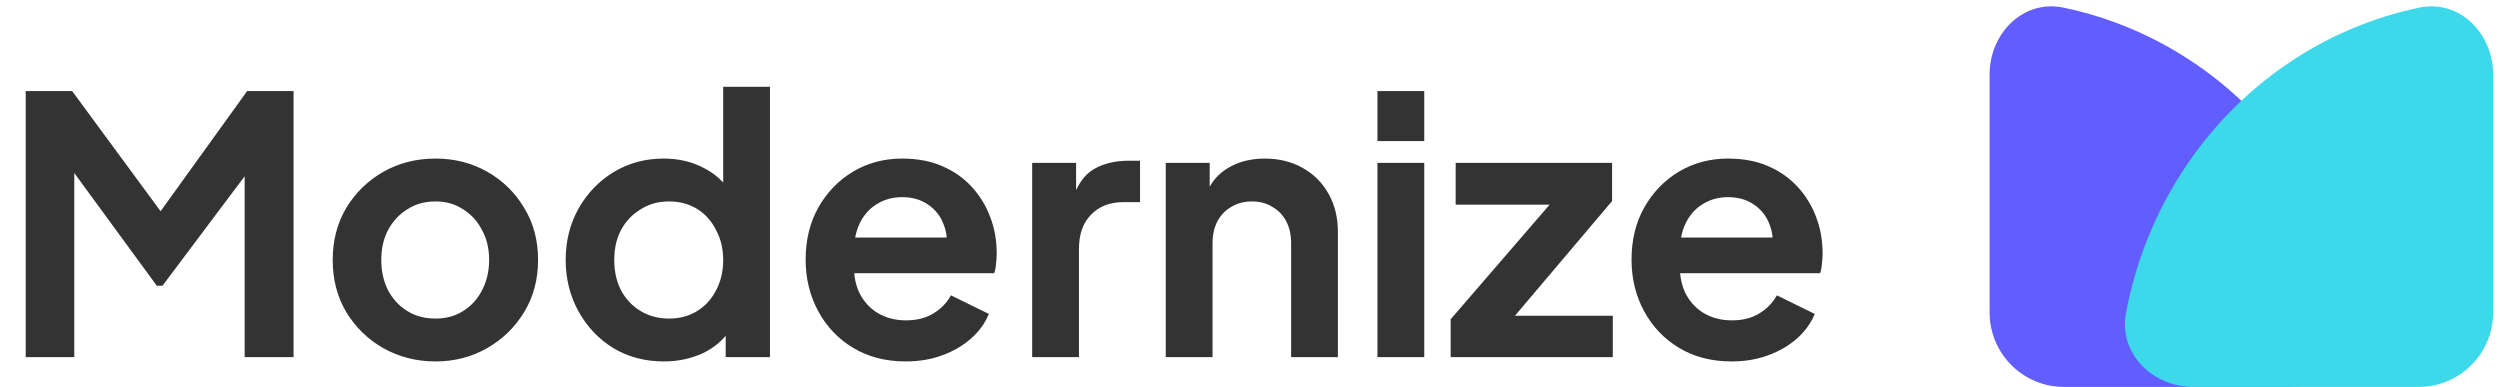
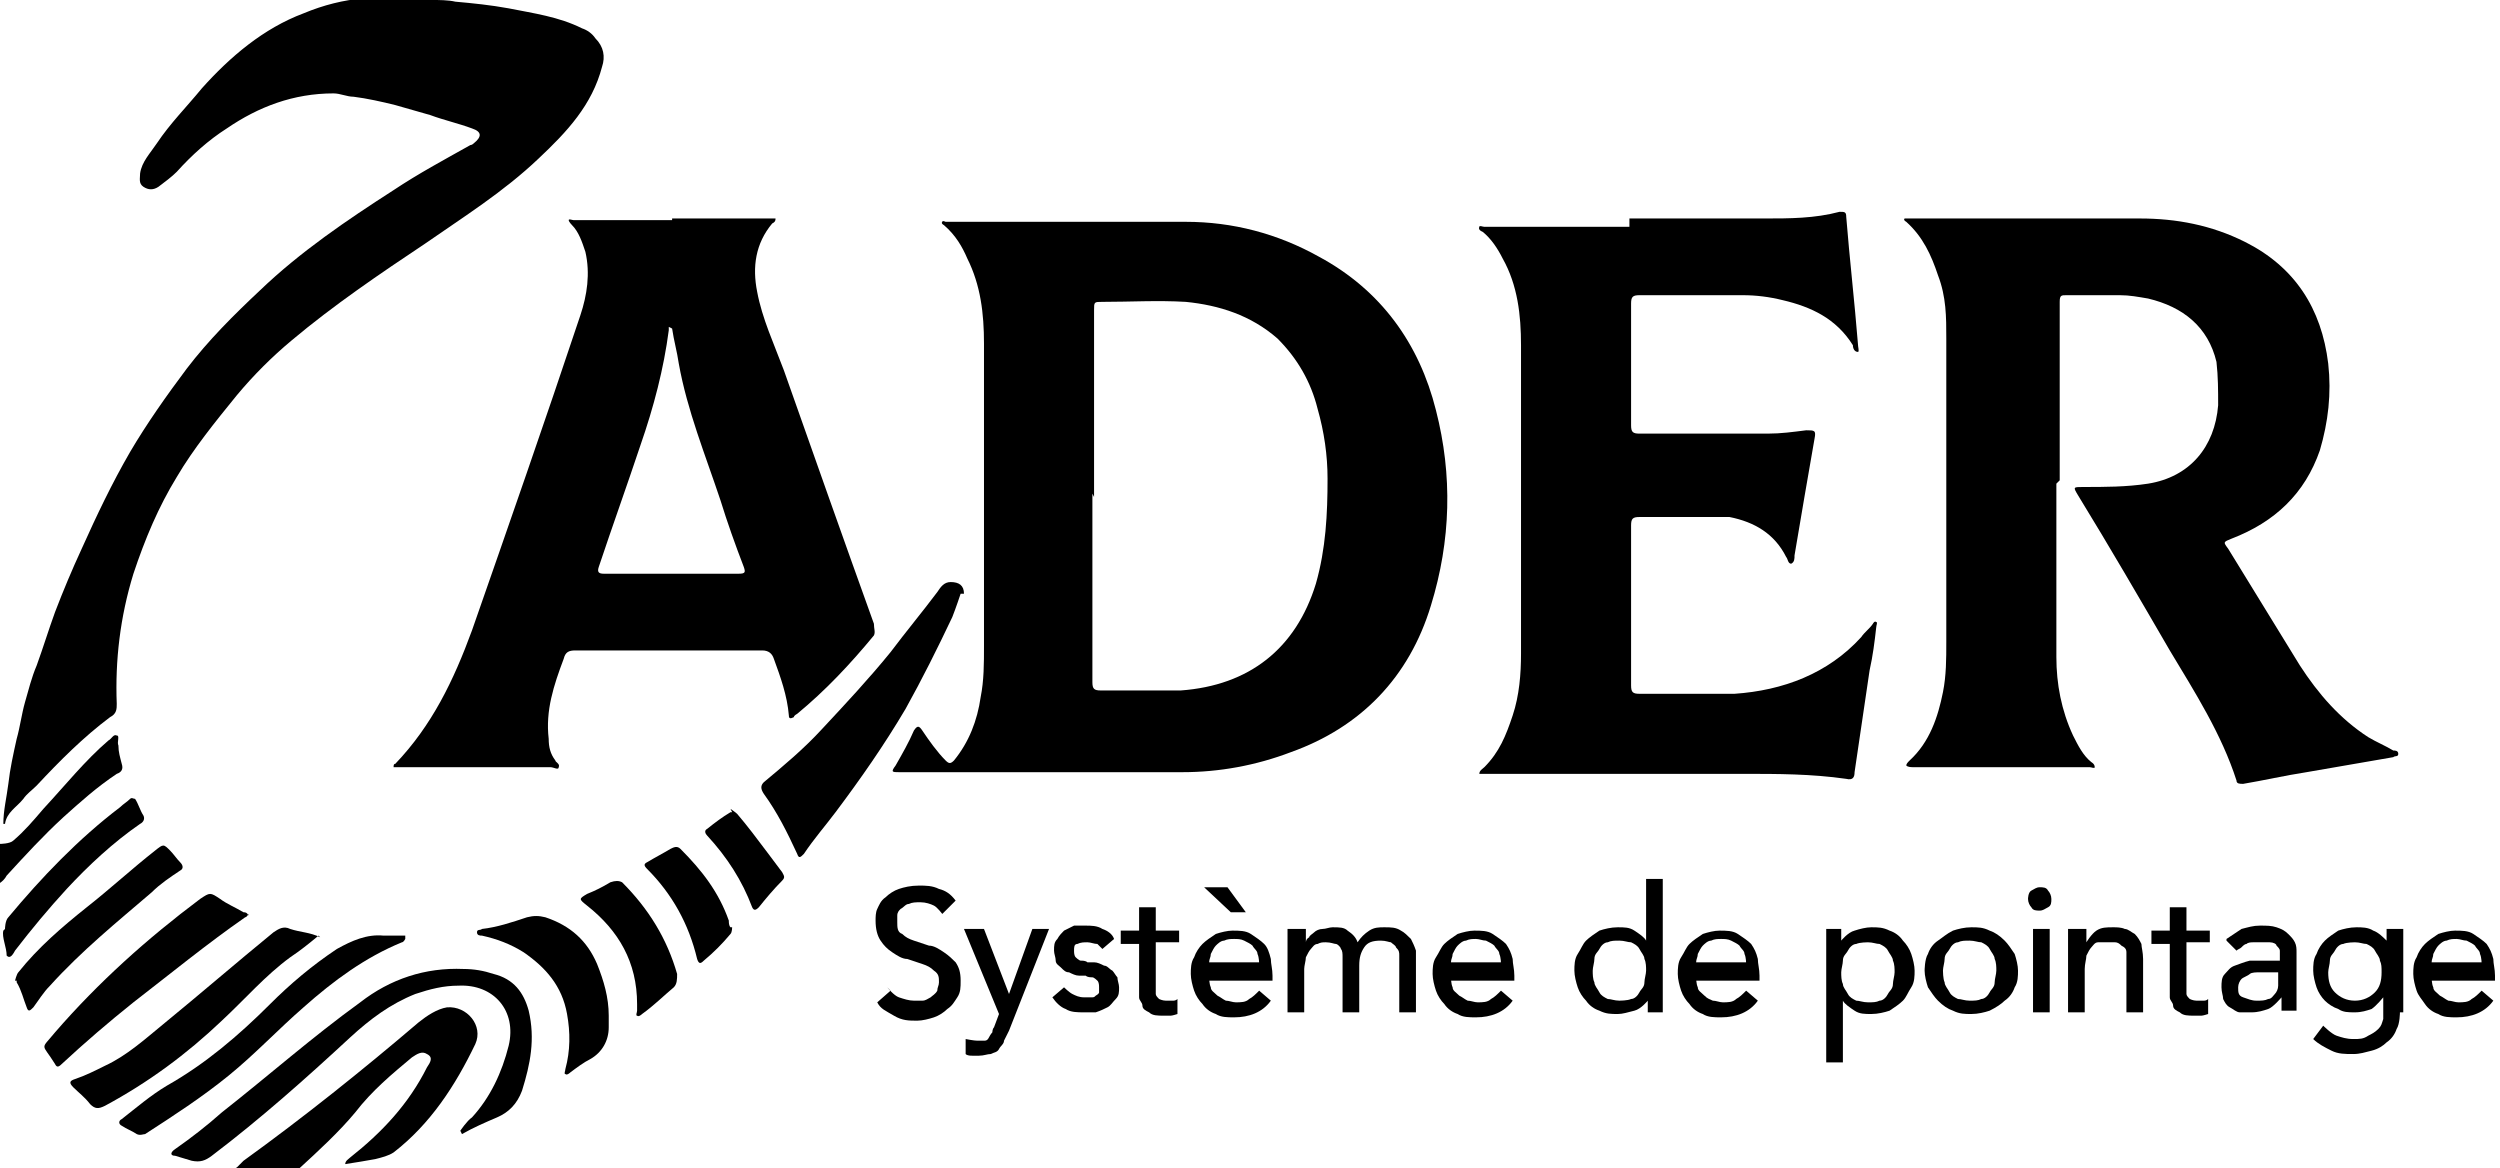
- <svg xmlns="http://www.w3.org/2000/svg" width="168" height="26" viewBox="0 0 168 26" fill="none">
-   <path d="M1.728 24V6.12H4.848L11.544 15.216H10.056L16.608 6.12H19.728V24H16.44V9.84L17.712 10.152L10.92 19.2H10.536L3.912 10.152L4.992 9.84V24H1.728ZM29.27 24.288C27.99 24.288 26.822 23.992 25.766 23.4C24.726 22.808 23.894 22 23.27 20.976C22.662 19.952 22.358 18.784 22.358 17.472C22.358 16.16 22.662 14.992 23.27 13.968C23.894 12.944 24.726 12.136 25.766 11.544C26.806 10.952 27.974 10.656 29.27 10.656C30.55 10.656 31.71 10.952 32.75 11.544C33.79 12.136 34.614 12.944 35.222 13.968C35.846 14.976 36.158 16.144 36.158 17.472C36.158 18.784 35.846 19.952 35.222 20.976C34.598 22 33.766 22.808 32.726 23.4C31.686 23.992 30.534 24.288 29.27 24.288ZM29.27 21.408C29.974 21.408 30.59 21.24 31.118 20.904C31.662 20.568 32.086 20.104 32.39 19.512C32.71 18.904 32.87 18.224 32.87 17.472C32.87 16.704 32.71 16.032 32.39 15.456C32.086 14.864 31.662 14.4 31.118 14.064C30.59 13.712 29.974 13.536 29.27 13.536C28.55 13.536 27.918 13.712 27.374 14.064C26.83 14.4 26.398 14.864 26.078 15.456C25.774 16.032 25.622 16.704 25.622 17.472C25.622 18.224 25.774 18.904 26.078 19.512C26.398 20.104 26.83 20.568 27.374 20.904C27.918 21.24 28.55 21.408 29.27 21.408ZM44.614 24.288C43.35 24.288 42.222 23.992 41.23 23.4C40.238 22.792 39.454 21.968 38.878 20.928C38.302 19.888 38.014 18.736 38.014 17.472C38.014 16.192 38.302 15.04 38.878 14.016C39.454 12.992 40.238 12.176 41.23 11.568C42.238 10.96 43.358 10.656 44.59 10.656C45.582 10.656 46.462 10.856 47.23 11.256C48.014 11.64 48.63 12.184 49.078 12.888L48.598 13.536V5.832H51.742V24H48.766V21.48L49.102 22.104C48.654 22.808 48.03 23.352 47.23 23.736C46.43 24.104 45.558 24.288 44.614 24.288ZM44.95 21.408C45.67 21.408 46.302 21.24 46.846 20.904C47.39 20.568 47.814 20.104 48.118 19.512C48.438 18.92 48.598 18.24 48.598 17.472C48.598 16.72 48.438 16.048 48.118 15.456C47.814 14.848 47.39 14.376 46.846 14.04C46.302 13.704 45.67 13.536 44.95 13.536C44.246 13.536 43.614 13.712 43.054 14.064C42.494 14.4 42.054 14.864 41.734 15.456C41.43 16.032 41.278 16.704 41.278 17.472C41.278 18.24 41.43 18.92 41.734 19.512C42.054 20.104 42.494 20.568 43.054 20.904C43.614 21.24 44.246 21.408 44.95 21.408ZM60.859 24.288C59.515 24.288 58.339 23.984 57.331 23.376C56.323 22.768 55.539 21.944 54.979 20.904C54.419 19.864 54.139 18.712 54.139 17.448C54.139 16.136 54.419 14.976 54.979 13.968C55.555 12.944 56.331 12.136 57.307 11.544C58.299 10.952 59.403 10.656 60.619 10.656C61.643 10.656 62.539 10.824 63.307 11.16C64.091 11.496 64.755 11.96 65.299 12.552C65.843 13.144 66.259 13.824 66.547 14.592C66.835 15.344 66.979 16.16 66.979 17.04C66.979 17.264 66.963 17.496 66.931 17.736C66.915 17.976 66.875 18.184 66.811 18.36H56.731V15.96H65.035L63.547 17.088C63.691 16.352 63.651 15.696 63.427 15.12C63.219 14.544 62.867 14.088 62.371 13.752C61.891 13.416 61.307 13.248 60.619 13.248C59.963 13.248 59.379 13.416 58.867 13.752C58.355 14.072 57.963 14.552 57.691 15.192C57.435 15.816 57.339 16.576 57.403 17.472C57.339 18.272 57.443 18.984 57.715 19.608C58.003 20.216 58.419 20.688 58.963 21.024C59.523 21.36 60.163 21.528 60.883 21.528C61.603 21.528 62.211 21.376 62.707 21.072C63.219 20.768 63.619 20.36 63.907 19.848L66.451 21.096C66.195 21.72 65.795 22.272 65.251 22.752C64.707 23.232 64.059 23.608 63.307 23.88C62.571 24.152 61.755 24.288 60.859 24.288ZM69.362 24V10.944H72.314V13.848L72.074 13.416C72.378 12.44 72.85 11.76 73.49 11.376C74.146 10.992 74.93 10.8 75.842 10.8H76.61V13.584H75.482C74.586 13.584 73.866 13.864 73.322 14.424C72.778 14.968 72.506 15.736 72.506 16.728V24H69.362ZM78.339 24V10.944H81.291V13.512L81.051 13.056C81.355 12.272 81.851 11.68 82.539 11.28C83.243 10.864 84.059 10.656 84.987 10.656C85.947 10.656 86.795 10.864 87.531 11.28C88.283 11.696 88.867 12.28 89.283 13.032C89.699 13.768 89.907 14.624 89.907 15.6V24H86.763V16.344C86.763 15.768 86.651 15.272 86.427 14.856C86.203 14.44 85.891 14.12 85.491 13.896C85.107 13.656 84.651 13.536 84.123 13.536C83.611 13.536 83.155 13.656 82.755 13.896C82.355 14.12 82.043 14.44 81.819 14.856C81.595 15.272 81.483 15.768 81.483 16.344V24H78.339ZM92.566 24V10.944H95.71V24H92.566ZM92.566 9.48V6.12H95.71V9.48H92.566ZM97.484 24V21.456L105.068 12.672L105.548 13.752H97.82V10.944H108.332V13.512L100.892 22.296L100.412 21.216H108.38V24H97.484ZM116.359 24.288C115.015 24.288 113.839 23.984 112.831 23.376C111.823 22.768 111.039 21.944 110.479 20.904C109.919 19.864 109.639 18.712 109.639 17.448C109.639 16.136 109.919 14.976 110.479 13.968C111.055 12.944 111.831 12.136 112.807 11.544C113.799 10.952 114.903 10.656 116.119 10.656C117.143 10.656 118.039 10.824 118.807 11.16C119.591 11.496 120.255 11.96 120.799 12.552C121.343 13.144 121.759 13.824 122.047 14.592C122.335 15.344 122.479 16.16 122.479 17.04C122.479 17.264 122.463 17.496 122.431 17.736C122.415 17.976 122.375 18.184 122.311 18.36H112.231V15.96H120.535L119.047 17.088C119.191 16.352 119.151 15.696 118.927 15.12C118.719 14.544 118.367 14.088 117.871 13.752C117.391 13.416 116.807 13.248 116.119 13.248C115.463 13.248 114.879 13.416 114.367 13.752C113.855 14.072 113.463 14.552 113.191 15.192C112.935 15.816 112.839 16.576 112.903 17.472C112.839 18.272 112.943 18.984 113.215 19.608C113.503 20.216 113.919 20.688 114.463 21.024C115.023 21.36 115.663 21.528 116.383 21.528C117.103 21.528 117.711 21.376 118.207 21.072C118.719 20.768 119.119 20.36 119.407 19.848L121.951 21.096C121.695 21.72 121.295 22.272 120.751 22.752C120.207 23.232 119.559 23.608 118.807 23.88C118.071 24.152 117.255 24.288 116.359 24.288Z" fill="#333333" />
-   <path d="M153.838 26C156.6 26 158.885 23.742 158.374 21.029C158.054 19.327 157.569 17.659 156.925 16.05C155.661 12.896 153.81 10.03 151.476 7.615C149.142 5.201 146.37 3.286 143.321 1.979C141.815 1.334 140.256 0.844 138.666 0.512C135.963 -0.051 133.701 2.239 133.701 5V21C133.701 23.761 135.94 26 138.701 26H153.838Z" fill="#615DFF" />
-   <path d="M147.403 26C144.641 26 142.355 23.742 142.866 21.029C143.187 19.327 143.672 17.659 144.316 16.05C145.579 12.896 147.431 10.03 149.765 7.615C152.099 5.201 154.87 3.286 157.92 1.979C159.426 1.334 160.985 0.844 162.575 0.512C165.278 -0.051 167.539 2.239 167.539 5V21C167.539 23.761 165.301 26 162.539 26H147.403Z" fill="#3DD9EB" />
+ <svg xmlns="http://www.w3.org/2000/svg" id="Calque_2" data-name="Calque 2" viewBox="0 0 14.99 7">
+   <defs>
+     <style>
+       .cls-1 {
+         fill: #000;
+         stroke-width: 0px;
+       }
+     </style>
+   </defs>
+   <g id="uiLtk8">
+     <g>
+       <path class="cls-1" d="M2.62,0s.07,0,.11.01c.11.01.21.02.32.04.15.03.3.05.44.12.03.01.06.03.08.06.05.05.06.11.04.17-.06.23-.21.39-.38.55-.21.2-.45.35-.68.51-.27.18-.55.37-.8.58-.12.1-.23.21-.33.33-.13.16-.26.32-.36.49-.11.18-.19.37-.26.58-.08.26-.11.52-.1.78,0,.03,0,.06-.04.08-.16.12-.3.26-.44.41-.03.03-.06.05-.08.08-.04.05-.1.08-.11.15h-.01c0-.08.02-.16.03-.24.01-.09.03-.18.05-.27.02-.07.03-.15.05-.22.02-.07.04-.15.07-.22.04-.11.07-.21.11-.32.05-.13.1-.25.16-.38.09-.2.18-.39.29-.58.1-.17.22-.34.34-.5.13-.17.28-.32.44-.47.24-.23.52-.42.8-.6.15-.1.3-.18.46-.27,0,0,.01,0,.02-.01.05-.04.05-.07-.01-.09-.08-.03-.17-.05-.25-.08-.07-.02-.14-.04-.21-.06-.08-.02-.17-.04-.25-.05-.04,0-.08-.02-.12-.02-.24,0-.45.08-.64.21-.11.07-.21.16-.3.26-.03.03-.07.06-.11.09-.03.02-.06.02-.09,0-.03-.02-.02-.05-.02-.08.01-.07.06-.12.1-.18.08-.12.18-.22.27-.33.17-.19.37-.36.61-.45.12-.05.24-.08.36-.09.01,0,.02,0,.03,0h.42Z" />
+       <path class="cls-1" d="M1.42,7s.03-.03.04-.04c.36-.26.71-.54,1.05-.83.05-.04.11-.08.17-.09.12-.01.22.11.17.22-.12.25-.27.48-.49.65-.03.02-.07.03-.11.04-.06.01-.11.02-.18.03,0-.02.02-.03.03-.04.19-.15.35-.32.46-.54.02-.03.04-.06,0-.08-.03-.02-.06,0-.09.02-.12.1-.24.2-.34.33-.1.12-.22.23-.34.34h-.39Z" />
+       <path class="cls-1" d="M0,5.06s.06,0,.08-.02c.07-.06.12-.12.18-.19.13-.14.25-.29.39-.41.02-.01.03-.04.05-.03.02,0,0,.04.01.06,0,.04.01.07.02.11.01.03,0,.05-.03.06-.12.08-.22.17-.32.26-.12.11-.23.23-.34.35-.01.02-.03.04-.05.05v-.23Z" />
+       <path class="cls-1" d="M5.9,2.97c0-.3,0-.61,0-.91,0-.18-.02-.35-.1-.51-.03-.07-.07-.14-.14-.2,0,0-.02-.01-.01-.02,0-.01.02,0,.02,0,0,0,.01,0,.02,0,.47,0,.95,0,1.42,0,.28,0,.55.07.8.21.37.2.6.52.7.92.1.39.09.78-.03,1.17-.13.43-.42.73-.84.88-.21.08-.43.12-.65.12-.56,0-1.13,0-1.7,0-.04,0-.05,0-.02-.04.04-.07.08-.14.11-.21.02-.03.03-.03.05,0,.04.06.09.13.14.18.02.02.03.02.05,0,.09-.11.14-.24.16-.38.02-.1.02-.2.02-.31,0-.29,0-.58,0-.88ZM6.55,2.96c0,.08,0,.16,0,.24,0,.3,0,.59,0,.89,0,.04.01.05.05.05.16,0,.32,0,.48,0,.41-.03.69-.25.81-.64.06-.21.07-.42.07-.63,0-.14-.02-.28-.06-.42-.04-.16-.12-.3-.24-.42-.16-.14-.35-.2-.55-.22-.17-.01-.33,0-.5,0-.05,0-.05,0-.05.05,0,.37,0,.74,0,1.12Z" />
+       <path class="cls-1" d="M12.33,2.9c0,.35,0,.69,0,1.04,0,.16.03.32.1.47.03.06.06.12.11.16,0,0,.02.01.02.03,0,.01-.02,0-.03,0-.01,0-.02,0-.03,0-.34,0-.67,0-1.01,0,0,0-.02,0-.02,0-.01,0-.03,0-.04-.01,0-.01.01-.02.02-.03.12-.11.17-.26.2-.41.02-.1.02-.2.02-.3,0-.61,0-1.21,0-1.82,0-.13,0-.25-.05-.38-.04-.12-.09-.23-.19-.32,0,0-.02-.01-.01-.02,0,0,.01,0,.02,0,0,0,.01,0,.02,0,.46,0,.91,0,1.37,0,.22,0,.43.04.63.14.3.15.46.4.5.73.02.18,0,.35-.05.52-.09.26-.27.43-.53.53-.05.02-.05.02-.02.06.14.23.29.47.43.7.11.17.24.32.41.43.05.03.1.05.15.08.01,0,.03,0,.03.02,0,.02-.02.01-.03.02-.17.03-.35.06-.52.09-.13.02-.26.05-.38.07-.02,0-.04,0-.04-.02-.09-.28-.25-.53-.4-.78-.18-.31-.36-.62-.55-.93-.03-.05-.03-.05.03-.05.13,0,.26,0,.39-.02.25-.04.4-.22.42-.47,0-.09,0-.17-.01-.26-.05-.21-.2-.33-.41-.38-.06-.01-.11-.02-.17-.02-.11,0-.21,0-.32,0-.03,0-.04,0-.04.04,0,.01,0,.02,0,.03,0,.35,0,.69,0,1.04Z" />
+       <path class="cls-1" d="M4.03,1.31c.19,0,.39,0,.58,0,.01,0,.03,0,.04,0,0,.01,0,.02-.02.03-.1.12-.12.26-.09.41.03.16.1.31.16.47.18.51.36,1.02.54,1.52,0,.03.01.05,0,.07-.14.17-.29.33-.46.47,0,0-.02.01-.02.02-.02.01-.03.01-.03-.01-.01-.12-.05-.23-.09-.34-.01-.03-.03-.05-.07-.05-.37,0-.74,0-1.12,0-.04,0-.06.01-.07.05-.06.16-.11.31-.09.48,0,.05.01.09.04.13,0,.01.03.02.02.04,0,.02-.03,0-.05,0-.26,0-.53,0-.79,0-.04,0-.08,0-.12,0,0,0-.02,0-.03,0,0-.01,0-.02.01-.02.22-.23.35-.5.46-.8.22-.63.44-1.26.65-1.89.04-.12.06-.25.03-.38-.02-.06-.04-.12-.08-.16,0,0-.02-.02-.02-.03,0-.01.02,0,.03,0,.2,0,.4,0,.59,0ZM4.01,1.96s0,0,0,0c0,0,0,.01,0,.02-.03.23-.09.46-.17.69-.08.24-.17.49-.25.73-.01.03,0,.04.03.04.27,0,.54,0,.81,0,.04,0,.04-.01.03-.04-.05-.13-.1-.27-.14-.4-.09-.27-.2-.54-.25-.82-.01-.07-.03-.14-.04-.21Z" />
+       <path class="cls-1" d="M9.77,1.31c.27,0,.54,0,.81,0,.15,0,.3,0,.45-.04.03,0,.04,0,.04.03.02.25.05.51.07.76,0,.02.01.05,0,.05-.02,0-.03-.02-.03-.04-.1-.16-.25-.23-.42-.27-.08-.02-.16-.03-.24-.03-.21,0-.41,0-.62,0-.04,0-.05.01-.05.05,0,.24,0,.49,0,.73,0,.04.01.05.05.05.26,0,.51,0,.77,0,.08,0,.15-.01.23-.02.05,0,.06,0,.05.05-.04.23-.08.46-.12.7,0,.02,0,.04-.02.05-.02,0-.02-.03-.03-.04-.07-.14-.19-.21-.34-.24-.04,0-.09,0-.13,0-.14,0-.27,0-.41,0-.04,0-.05.01-.05.05,0,.09,0,.18,0,.27,0,.23,0,.46,0,.69,0,.04.01.05.05.05.19,0,.38,0,.57,0,.29-.02.56-.12.76-.34.02-.03.05-.05.07-.08,0,0,.01-.02.02-.01.01,0,0,.02,0,.03-.01.09-.02.17-.04.26-.03.2-.06.41-.09.61,0,.03-.01.05-.05.04-.21-.03-.41-.03-.62-.03-.51,0-1.02,0-1.53,0-.02,0-.04,0-.05,0,0-.02.02-.03.03-.04.09-.09.13-.19.17-.31.04-.12.05-.25.05-.37,0-.62,0-1.24,0-1.85,0-.18-.02-.36-.11-.52-.03-.06-.07-.12-.12-.16,0,0-.03-.01-.02-.03,0-.01.02,0,.03,0,.09,0,.19,0,.28,0,.2,0,.39,0,.59,0Z" />
+       <path class="cls-1" d="M5.76,3.56s-.03.09-.05.14c-.09.19-.18.37-.28.55-.13.22-.27.42-.42.62-.06.08-.13.16-.19.25-.02.02-.03.03-.04,0-.06-.13-.12-.25-.2-.36-.02-.03-.02-.05,0-.07.12-.1.24-.2.35-.32.14-.15.28-.3.41-.46.09-.12.19-.24.28-.36.02-.03.04-.06.08-.06.05,0,.08.02.08.07Z" />
+       <path class="cls-1" d="M2.76,6.78s.04-.06.07-.08c.11-.12.18-.27.22-.43.05-.21-.09-.37-.3-.36-.09,0-.17.02-.26.05-.15.06-.27.15-.39.26-.27.25-.54.49-.83.71-.04.03-.07.04-.12.03-.03-.01-.07-.02-.1-.03-.03,0-.03-.02,0-.04.1-.07.19-.14.28-.22.28-.22.54-.45.83-.66.18-.14.39-.21.62-.2.06,0,.12.01.18.03.12.03.18.11.21.22.04.17.01.32-.04.48-.03.08-.08.13-.15.16-.07.03-.14.06-.21.1,0,0,0,0,0,0Z" />
+       <path class="cls-1" d="M1.91,5.61c-.06.05-.11.09-.17.13-.15.11-.27.25-.41.38-.21.2-.44.37-.7.51-.04.02-.06.02-.09-.01-.03-.04-.07-.07-.1-.1-.03-.03-.02-.04.01-.05.06-.02.12-.05.18-.08.13-.06.24-.16.35-.25.22-.18.44-.37.66-.55.03-.02.06-.04.1-.02.06.02.12.02.18.05Z" />
+       <path class="cls-1" d="M1.49,5.48s-.01.02-.02.02c-.23.16-.45.34-.67.51-.15.12-.29.24-.43.37-.02.02-.03.02-.04,0-.08-.13-.09-.08,0-.19.26-.3.55-.56.87-.8.06-.04.06-.04.12,0,.04.03.09.05.14.08.01,0,.02,0,.03.02Z" />
+       <path class="cls-1" d="M2.43,5.63s-.01.02-.02.02c-.22.09-.41.23-.59.39-.15.13-.29.28-.45.41-.16.13-.33.24-.5.35-.01,0-.03.01-.05,0-.03-.02-.06-.03-.09-.05-.02-.01-.02-.03,0-.04.09-.07.17-.14.27-.2.23-.13.43-.3.62-.49.12-.12.25-.23.4-.33.09-.05.18-.09.28-.08.04,0,.08,0,.13,0Z" />
+       <path class="cls-1" d="M3.65,6.09s0,.05,0,.07c0,.08-.04.15-.11.19-.04.02-.08.05-.12.08,0,0-.02.02-.03.01-.01,0,0-.02,0-.03.03-.11.03-.22.01-.33-.03-.17-.13-.28-.26-.37-.08-.05-.16-.08-.25-.1-.01,0-.03,0-.03-.02,0-.02.02-.01.03-.02.09-.01.18-.04.27-.07.04-.01.07-.01.11,0,.15.05.25.14.31.28.04.1.07.2.07.31Z" />
+       <path class="cls-1" d="M.09,5.88s.01-.04.02-.05c.12-.15.26-.27.41-.39.14-.11.27-.23.41-.34.05-.04.05-.04.09,0,.02.02.04.05.06.07.02.02.02.04,0,.05-.06.04-.12.08-.17.13-.21.18-.42.35-.61.56-.04.04-.07.09-.1.13-.02.02-.03.03-.04,0-.02-.05-.03-.1-.06-.15,0,0,0-.01,0-.01Z" />
+       <path class="cls-1" d="M3.82,6.02c0-.25-.11-.44-.3-.59-.05-.04-.05-.04,0-.07.05-.02.09-.04.14-.07.03-.01.05-.01.07,0,.16.16.27.34.33.55,0,.03,0,.06-.02.08-.06.05-.12.11-.19.16,0,0-.02.02-.03.01-.01,0,0-.02,0-.03,0-.02,0-.04,0-.07Z" />
+       <path class="cls-1" d="M.03,5.57s0-.05.02-.07c.2-.24.42-.47.67-.66.02-.02.04-.03.06-.05.01-.01.02,0,.03,0,.02.03.03.07.05.1.01.02,0,.04-.02.05-.16.11-.31.25-.44.39-.11.12-.21.24-.31.37,0,0-.01.02-.02.03-.01.01-.02.01-.03,0,0-.05-.03-.11-.02-.15Z" />
+       <path class="cls-1" d="M4.39,5.56s0,.03-.01.04c-.05.06-.1.11-.16.16-.02.02-.03.02-.04-.01-.05-.21-.15-.39-.3-.54-.02-.02-.02-.03,0-.04.05-.03.09-.05.14-.08.02-.01.04-.02.06,0,.13.13.23.26.29.43,0,.01,0,.03.01.04Z" />
+       <path class="cls-1" d="M4.38,4.85s.03.02.04.03c.06.07.12.15.18.23.03.04.06.08.09.12.01.02.02.03,0,.05-.05.05-.1.11-.14.16-.02.02-.03.02-.04,0-.06-.16-.15-.3-.27-.43-.01-.01-.02-.03,0-.04.05-.04.09-.07.14-.1,0,0,0,0,.01,0Z" />
+     </g>
+   </g>
+   <g>
+     <path class="cls-1" d="M5.32,5.92s.04.05.07.06c.03.01.06.02.09.02.02,0,.03,0,.05,0,.02,0,.03-.01.05-.02.01-.01.03-.02.04-.04,0-.02.01-.03.01-.05,0-.03,0-.05-.03-.07-.02-.02-.04-.03-.07-.04s-.06-.02-.09-.03c-.03,0-.06-.02-.09-.04s-.05-.04-.07-.07c-.02-.03-.03-.07-.03-.12,0-.02,0-.05.01-.07s.02-.05.05-.07c.02-.02.05-.04.08-.05.03-.01.07-.02.12-.02.04,0,.08,0,.12.02.04.01.07.03.1.07l-.08.08s-.03-.04-.05-.05c-.02-.01-.05-.02-.08-.02s-.05,0-.07.01c-.02,0-.03.02-.05.03-.01.01-.02.02-.02.04,0,.01,0,.03,0,.04,0,.03,0,.06.03.07.02.02.04.03.07.04.03.01.06.02.09.03.03,0,.06.02.09.04s.05.04.07.06c.02.03.03.06.03.11,0,.04,0,.07-.02.1s-.03.05-.06.07c-.02.02-.05.04-.08.05-.03.01-.07.02-.1.02-.05,0-.09,0-.14-.03s-.08-.04-.1-.08l.08-.07Z" />
+     <path class="cls-1" d="M5.79,5.57h.11l.15.39h0l.14-.39h.1l-.24.61s-.02.04-.03.06c0,.02-.02.03-.03.05s-.03.02-.05.03c-.02,0-.04.01-.07.01-.01,0-.03,0-.04,0s-.03,0-.04-.01v-.09s.05.01.07.01c.01,0,.03,0,.04,0,.01,0,.02,0,.03-.02,0,0,.01-.02.02-.03,0,0,0-.02.01-.03l.03-.08-.21-.51Z" />
+     <path class="cls-1" d="M6.62,5.7s-.03-.03-.04-.04c-.02,0-.04-.01-.06-.01-.02,0-.04,0-.06.01-.02,0-.02.02-.02.04,0,.01,0,.03.01.04,0,0,.02.02.03.02.01,0,.03,0,.04.01.01,0,.03,0,.04,0,.02,0,.04.01.06.02.02,0,.03.02.05.03.01.01.02.03.03.04,0,.02.01.04.01.06,0,.03,0,.05-.02.07s-.03.04-.05.05c-.02.01-.04.02-.07.03-.02,0-.05,0-.07,0-.04,0-.08,0-.11-.02-.03-.01-.06-.04-.08-.07l.07-.06s.03.03.05.04c.02.01.04.02.07.02.01,0,.02,0,.04,0s.02,0,.03-.01c0,0,.02-.01.02-.02,0,0,0-.02,0-.03,0-.01,0-.03-.01-.04,0,0-.02-.02-.03-.02-.01,0-.03,0-.04-.01-.01,0-.03,0-.04,0-.02,0-.04-.01-.06-.02-.02,0-.03-.01-.05-.03-.01-.01-.03-.02-.03-.04,0-.02-.01-.04-.01-.06,0-.03,0-.05.02-.07.01-.02.03-.04.04-.05.02-.01.04-.02.06-.03.02,0,.05,0,.07,0,.03,0,.07,0,.1.02.03.01.06.03.07.06l-.07.06Z" />
+     <path class="cls-1" d="M7.07,5.65h-.14v.23s0,.03,0,.04c0,.01,0,.03,0,.04,0,.01.01.02.02.03,0,0,.02.01.04.01.01,0,.02,0,.04,0,.01,0,.02,0,.03-.01v.09s-.03.01-.04.01c-.02,0-.03,0-.04,0-.04,0-.07,0-.09-.02-.02-.01-.04-.02-.04-.04s-.02-.03-.02-.05,0-.04,0-.06v-.26h-.11v-.08h.11v-.14h.1v.14h.14v.08Z" />
+     <path class="cls-1" d="M7.25,5.86s0,.04.01.06c0,.02.02.03.04.05.02.01.03.02.05.03.02,0,.04.01.06.01.03,0,.06,0,.08-.02.02-.01.04-.03.06-.05l.07.06c-.05.07-.13.1-.22.1-.04,0-.08,0-.11-.02-.03-.01-.06-.03-.08-.06-.02-.02-.04-.05-.05-.08s-.02-.07-.02-.1,0-.07.02-.1c.01-.03.03-.06.05-.08.02-.02.05-.04.08-.06.03-.01.07-.02.1-.02.04,0,.08,0,.11.02.03.02.06.04.08.06s.03.05.04.09c0,.03.01.06.01.1v.03h-.4ZM7.47,5.47h-.09l-.16-.15h.14l.11.15ZM7.55,5.78s0-.04-.01-.06c0-.02-.02-.03-.03-.05-.01-.01-.03-.02-.05-.03s-.04-.01-.06-.01-.04,0-.06.01c-.02,0-.04.02-.05.03-.01.01-.02.03-.03.05,0,.02-.01.03-.01.05h.3Z" />
+     <path class="cls-1" d="M7.74,5.57h.09v.08h0s0-.02.02-.03c0-.01.02-.02.03-.03s.03-.02.05-.02.04-.01.06-.01c.04,0,.07,0,.09.02.03.02.05.04.06.07.02-.03.04-.05.07-.07.03-.02.06-.02.09-.02.04,0,.07,0,.1.02.02.01.04.03.06.05.01.02.02.04.03.07,0,.03,0,.05,0,.08v.29h-.1v-.28s0-.04,0-.06,0-.03-.02-.05c0-.01-.02-.02-.03-.03-.01,0-.03-.01-.06-.01-.05,0-.08.01-.1.04-.02.03-.03.06-.03.11v.28h-.1v-.26s0-.05,0-.07c0-.02,0-.04-.01-.05,0-.01-.02-.03-.03-.03-.01,0-.03-.01-.06-.01-.02,0-.03,0-.05.01-.02,0-.03.02-.04.03-.01.01-.02.03-.03.05,0,.02-.01.05-.01.07v.26h-.1v-.5Z" />
+     <path class="cls-1" d="M8.7,5.86s0,.04.01.06c0,.02.02.03.04.05.02.01.03.02.05.03.02,0,.04.01.06.01.03,0,.06,0,.08-.02.02-.01.04-.03.06-.05l.07.06c-.05.07-.13.1-.22.1-.04,0-.08,0-.11-.02-.03-.01-.06-.03-.08-.06-.02-.02-.04-.05-.05-.08-.01-.03-.02-.07-.02-.1s0-.07.02-.1.03-.06.05-.08.05-.04.08-.06c.03-.01.07-.02.1-.02.04,0,.08,0,.11.02.03.02.06.04.08.06.02.03.03.05.04.09,0,.03.01.06.01.1v.03h-.4ZM9,5.78s0-.04-.01-.06c0-.02-.02-.03-.03-.05-.01-.01-.03-.02-.05-.03-.02,0-.04-.01-.06-.01s-.04,0-.06.01c-.02,0-.04.02-.05.03-.01.01-.02.03-.03.05,0,.02-.01.03-.01.05h.3Z" />
+     <path class="cls-1" d="M9.98,6.07h-.1v-.07h0s-.04.05-.08.06-.07.02-.1.02c-.04,0-.07,0-.11-.02-.03-.01-.06-.03-.08-.06-.02-.02-.04-.05-.05-.08-.01-.03-.02-.07-.02-.1s0-.07.02-.1.03-.06.05-.08.05-.04.08-.06c.03-.01.07-.02.11-.02.04,0,.07,0,.1.02.03.02.06.04.07.06h0v-.37h.1v.8ZM9.71,6s.05,0,.07-.01c.02,0,.04-.02.05-.04.01-.02.03-.03.03-.06,0-.02.01-.05.01-.07s0-.05-.01-.07c0-.02-.02-.04-.03-.06-.01-.02-.03-.03-.05-.04-.02,0-.04-.01-.07-.01s-.05,0-.07.01c-.02,0-.04.02-.05.04s-.03.03-.03.06c0,.02-.01.05-.01.07s0,.05.01.07c0,.02.02.04.03.06s.03.03.05.04c.02,0,.04.01.07.01Z" />
+     <path class="cls-1" d="M10.17,5.86s0,.04.01.06c0,.02.02.03.04.05s.03.02.05.03c.02,0,.04.01.06.01.03,0,.06,0,.08-.02.02-.01.04-.03.06-.05l.07.06c-.05.07-.13.1-.22.1-.04,0-.08,0-.11-.02-.03-.01-.06-.03-.08-.06-.02-.02-.04-.05-.05-.08-.01-.03-.02-.07-.02-.1s0-.07.02-.1.03-.06.05-.08c.02-.02.05-.04.08-.06.03-.01.07-.02.1-.02.04,0,.08,0,.11.02.03.02.06.04.08.06.02.03.03.05.04.09,0,.03.01.06.01.1v.03h-.4ZM10.47,5.78s0-.04-.01-.06c0-.02-.02-.03-.03-.05-.01-.01-.03-.02-.05-.03s-.04-.01-.06-.01-.04,0-.06.01c-.02,0-.04.02-.05.03-.01.01-.02.03-.03.05,0,.02-.01.03-.01.05h.3Z" />
+     <path class="cls-1" d="M10.94,5.57h.1v.07h0s.04-.05.08-.06c.03-.01.07-.02.1-.02.04,0,.07,0,.11.02.03.01.06.03.08.06.02.02.04.05.05.08.01.03.02.07.02.1s0,.07-.02.1-.03.06-.05.08c-.02.02-.05.04-.08.06-.03.01-.07.02-.11.02-.04,0-.07,0-.1-.02-.03-.02-.06-.04-.07-.06h0v.37h-.1v-.8ZM11.2,5.65s-.05,0-.07.01c-.02,0-.04.02-.05.04-.01.02-.03.03-.03.06,0,.02-.01.05-.01.07s0,.05.01.07c0,.02.02.04.03.06.01.02.03.03.05.04.02,0,.04.01.07.01s.05,0,.07-.01c.02,0,.04-.02.05-.04.01-.02.03-.03.03-.06,0-.02.01-.05.01-.07s0-.05-.01-.07c0-.02-.02-.04-.03-.06-.01-.02-.03-.03-.05-.04-.02,0-.04-.01-.07-.01Z" />
+     <path class="cls-1" d="M11.54,5.82s0-.07.02-.1c.01-.03.03-.06.06-.08s.05-.04.09-.06c.03-.01.07-.02.11-.02s.07,0,.11.02c.03.01.06.03.09.06.02.02.04.05.06.08.01.03.02.07.02.1s0,.07-.02.1c-.01.03-.03.06-.06.08-.02.02-.05.04-.09.06-.03.01-.07.02-.11.02s-.07,0-.11-.02c-.03-.01-.06-.03-.09-.06-.02-.02-.04-.05-.06-.08-.01-.03-.02-.07-.02-.1ZM11.65,5.82s0,.05.01.07c0,.02.02.04.03.06s.03.03.05.04c.02,0,.04.01.07.01s.05,0,.07-.01c.02,0,.04-.02.05-.04.01-.02.03-.03.03-.06,0-.02.01-.05.01-.07s0-.05-.01-.07c0-.02-.02-.04-.03-.06-.01-.02-.03-.03-.05-.04-.02,0-.04-.01-.07-.01s-.05,0-.07.01c-.02,0-.04.02-.05.04s-.03.03-.03.06c0,.02-.01.05-.01.07Z" />
+     <path class="cls-1" d="M12.16,5.39s0-.04.02-.05.03-.02.05-.02.04,0,.05.02c.01.01.02.03.02.05s0,.04-.02.05-.03.02-.05.02-.04,0-.05-.02c-.01-.01-.02-.03-.02-.05ZM12.19,5.57h.1v.5h-.1v-.5Z" />
+     <path class="cls-1" d="M12.41,5.57h.1v.08h0s.03-.05.06-.07c.03-.02.06-.02.1-.02.02,0,.05,0,.07.01.02,0,.04.02.06.03.02.02.03.04.04.06,0,.02.01.05.01.09v.32h-.1v-.3s0-.04,0-.06c0-.02-.01-.03-.03-.04-.01-.01-.02-.02-.04-.02-.01,0-.03,0-.04,0-.02,0-.04,0-.06,0-.02,0-.03.02-.04.03s-.02.03-.03.05c0,.02-.01.05-.01.08v.26h-.1v-.5Z" />
+     <path class="cls-1" d="M13.25,5.65h-.14v.23s0,.03,0,.04,0,.03,0,.04c0,.01.01.02.02.03,0,0,.02.01.04.01.01,0,.02,0,.04,0,.01,0,.02,0,.03-.01v.09s-.03.01-.04.01c-.02,0-.03,0-.04,0-.04,0-.07,0-.09-.02-.02-.01-.04-.02-.04-.04s-.02-.03-.02-.05,0-.04,0-.06v-.26h-.11v-.08h.11v-.14h.1v.14h.14v.08Z" />
+     <path class="cls-1" d="M13.35,5.63s.06-.04.09-.06c.04-.01.07-.02.11-.02s.07,0,.1.01.05.02.07.04c.02.02.03.03.04.05s.01.04.01.06v.26s0,.03,0,.05,0,.03,0,.04h-.09s0-.05,0-.08h0s-.05.06-.08.07c-.03.01-.06.02-.1.02-.02,0-.05,0-.07,0s-.04-.02-.06-.03-.03-.03-.04-.05c0-.02-.01-.04-.01-.07,0-.03,0-.06.02-.08s.03-.04.06-.05c.03-.01.05-.02.09-.03.03,0,.07,0,.11,0h.07v-.02s0-.03,0-.04c0-.01-.01-.02-.02-.03,0-.01-.02-.02-.04-.02-.01,0-.03,0-.05,0-.02,0-.03,0-.05,0-.01,0-.03,0-.04.01-.01,0-.02.01-.03.02s-.02.01-.03.02l-.06-.06ZM13.62,5.83s-.05,0-.07,0c-.02,0-.05,0-.06.01s-.04.02-.05.03c-.01.01-.02.03-.02.05,0,.03,0,.05.03.06s.05.02.08.02c.03,0,.05,0,.07-.01.02,0,.03-.02.04-.03.01-.01.02-.03.02-.05,0-.02,0-.03,0-.05v-.03h-.05Z" />
+     <path class="cls-1" d="M14.39,6.07s0,.07-.02.1c-.01.03-.03.06-.06.08-.02.02-.05.04-.09.05s-.07.02-.11.02c-.05,0-.09,0-.13-.02s-.08-.04-.11-.07l.06-.08s.05.05.08.06c.03.01.06.02.1.02s.06,0,.09-.02c.02-.01.04-.02.06-.04s.02-.03.03-.06c0-.02,0-.04,0-.06v-.07h0s-.04.05-.07.07c-.03.01-.06.02-.1.02-.04,0-.07,0-.1-.02-.03-.01-.06-.03-.08-.05-.02-.02-.04-.05-.05-.08s-.02-.07-.02-.1,0-.07.02-.1c.01-.03.03-.06.05-.08.02-.02.05-.04.08-.06.03-.01.07-.02.11-.02.03,0,.07,0,.1.02.03.01.06.04.08.06h0v-.07h.1v.5ZM14.12,5.65s-.05,0-.07.01c-.02,0-.04.02-.05.04s-.03.03-.03.06c0,.02-.01.05-.01.07,0,.05.01.09.04.12.03.03.07.05.12.05s.09-.02.12-.05c.03-.03.04-.07.04-.12,0-.03,0-.05-.01-.07,0-.02-.02-.04-.03-.06-.01-.02-.03-.03-.05-.04-.02,0-.04-.01-.07-.01Z" />
+     <path class="cls-1" d="M14.58,5.86s0,.04.01.06c0,.02.02.03.04.05.02.01.03.02.05.03.02,0,.04.01.06.01.03,0,.06,0,.08-.02.02-.01.04-.03.06-.05l.07.06c-.05.07-.13.1-.22.1-.04,0-.08,0-.11-.02-.03-.01-.06-.03-.08-.06s-.04-.05-.05-.08-.02-.07-.02-.1,0-.07.02-.1c.01-.03.03-.06.05-.08.02-.02.05-.04.08-.06.03-.01.07-.02.1-.02.04,0,.08,0,.11.02.03.02.06.04.08.06.02.03.03.05.04.09,0,.03.01.06.01.1v.03h-.4ZM14.88,5.78s0-.04-.01-.06c0-.02-.02-.03-.03-.05-.01-.01-.03-.02-.05-.03-.02,0-.04-.01-.06-.01s-.04,0-.06.01c-.02,0-.04.02-.05.03-.01.01-.02.03-.03.05,0,.02-.01.03-.01.05h.3Z" />
+   </g>
</svg>
